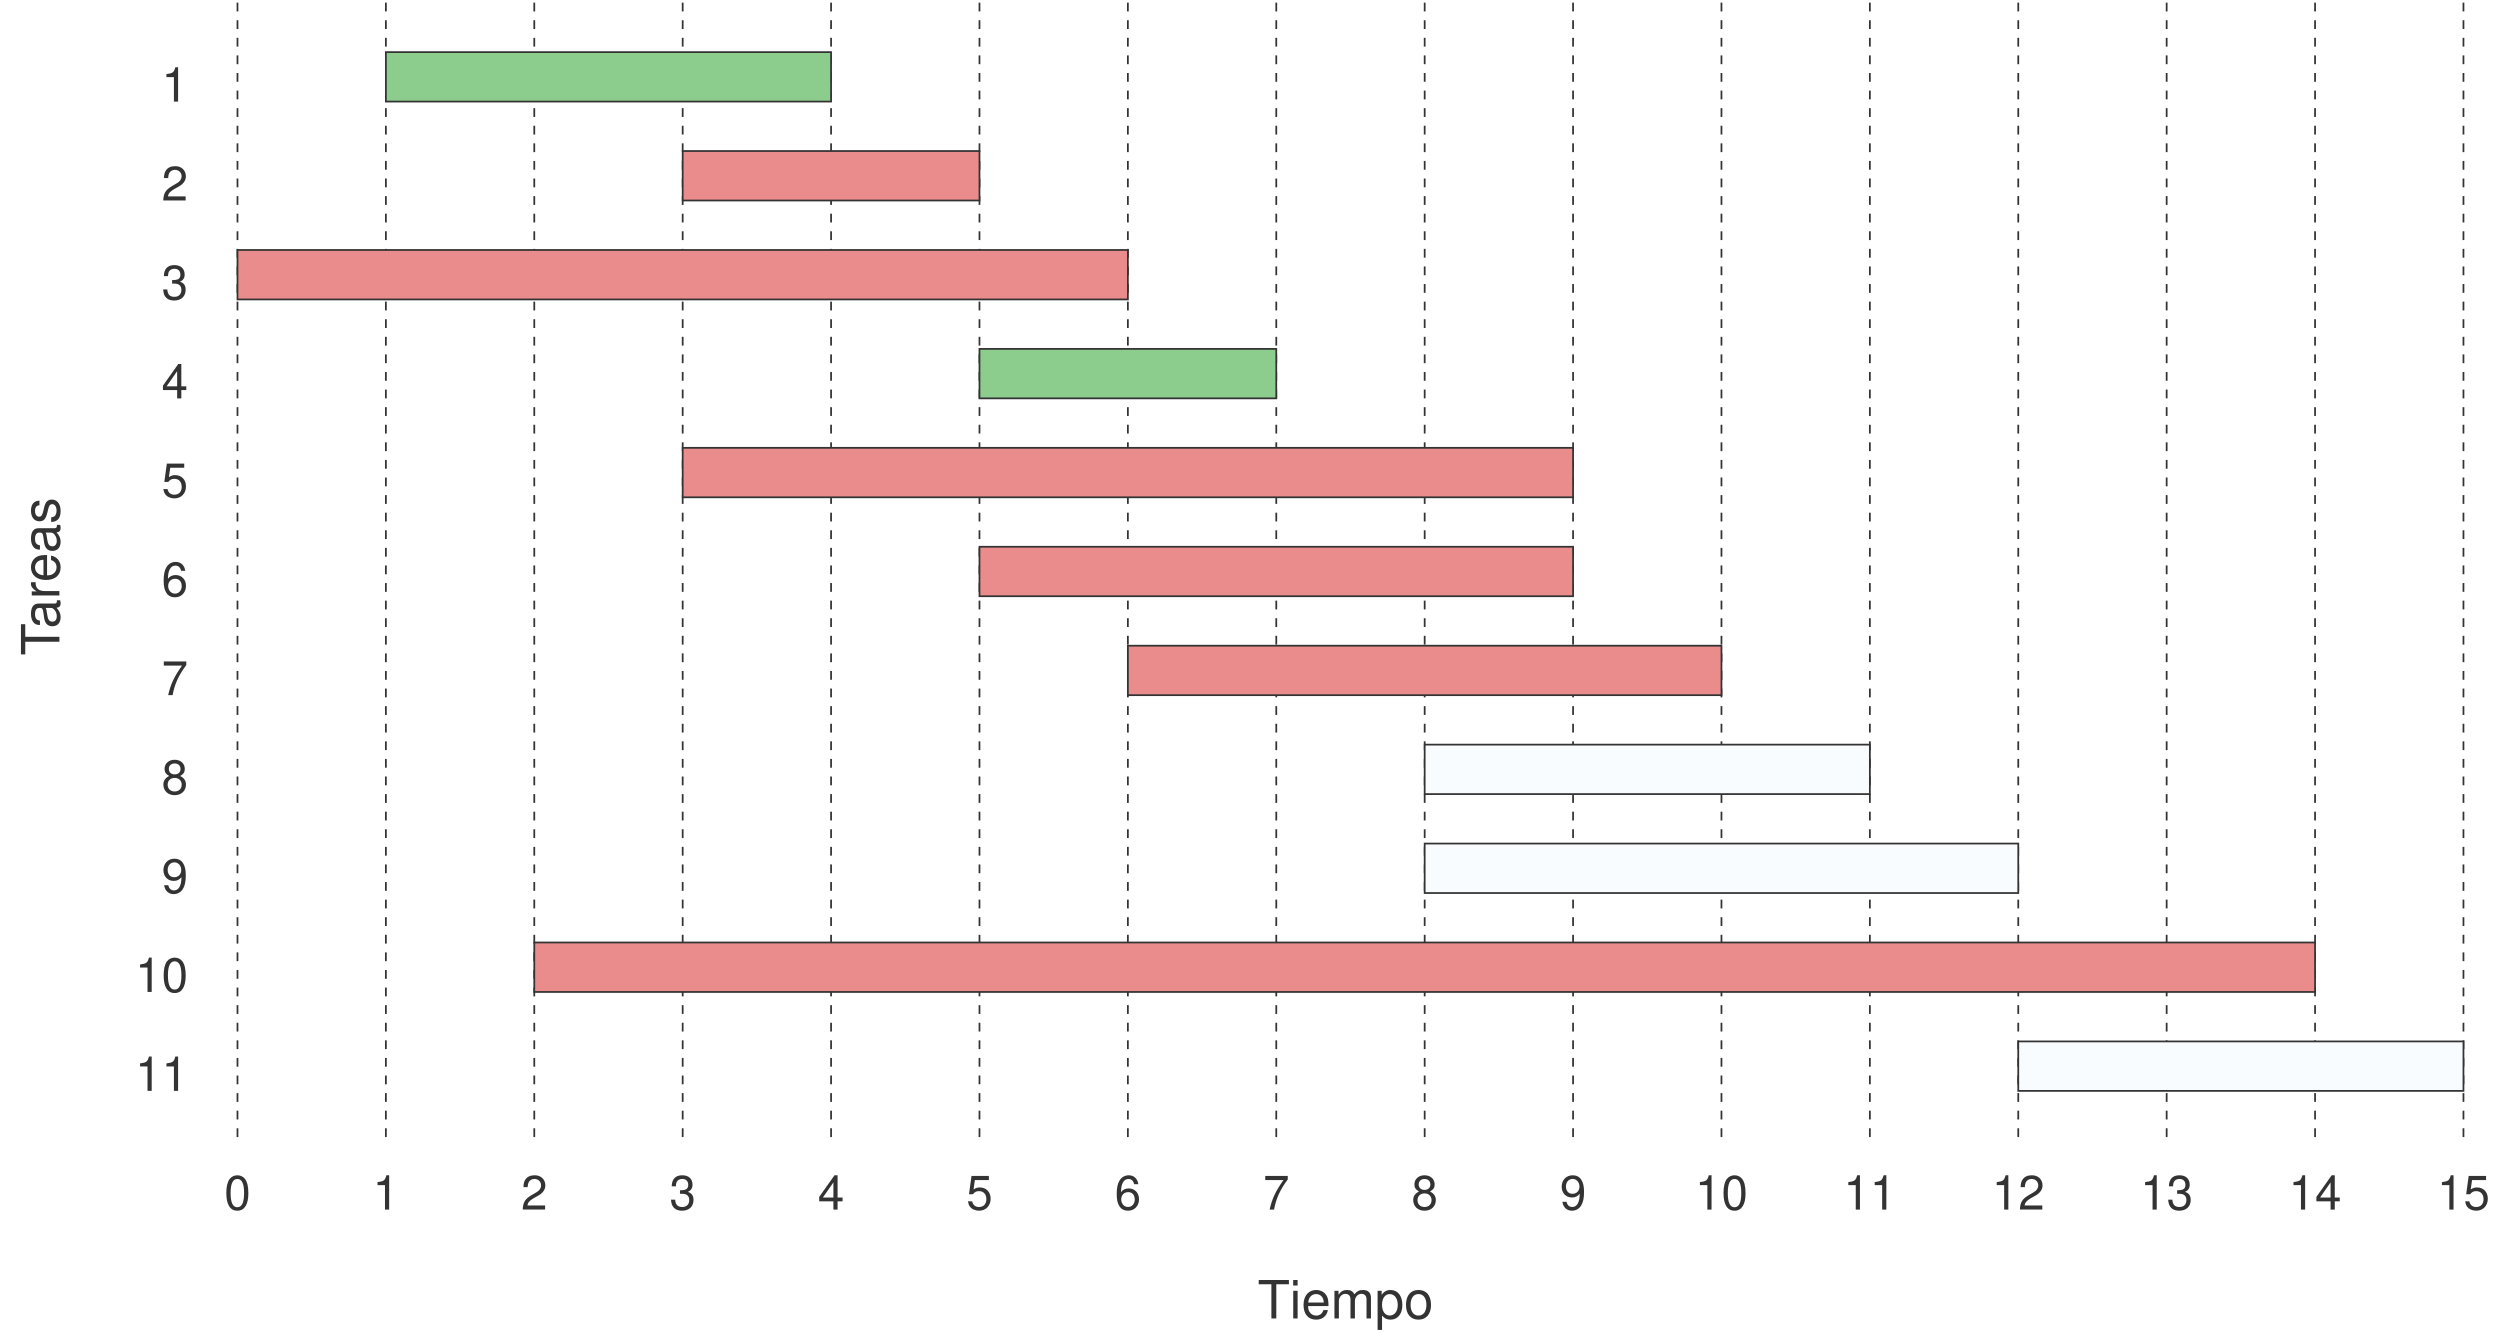
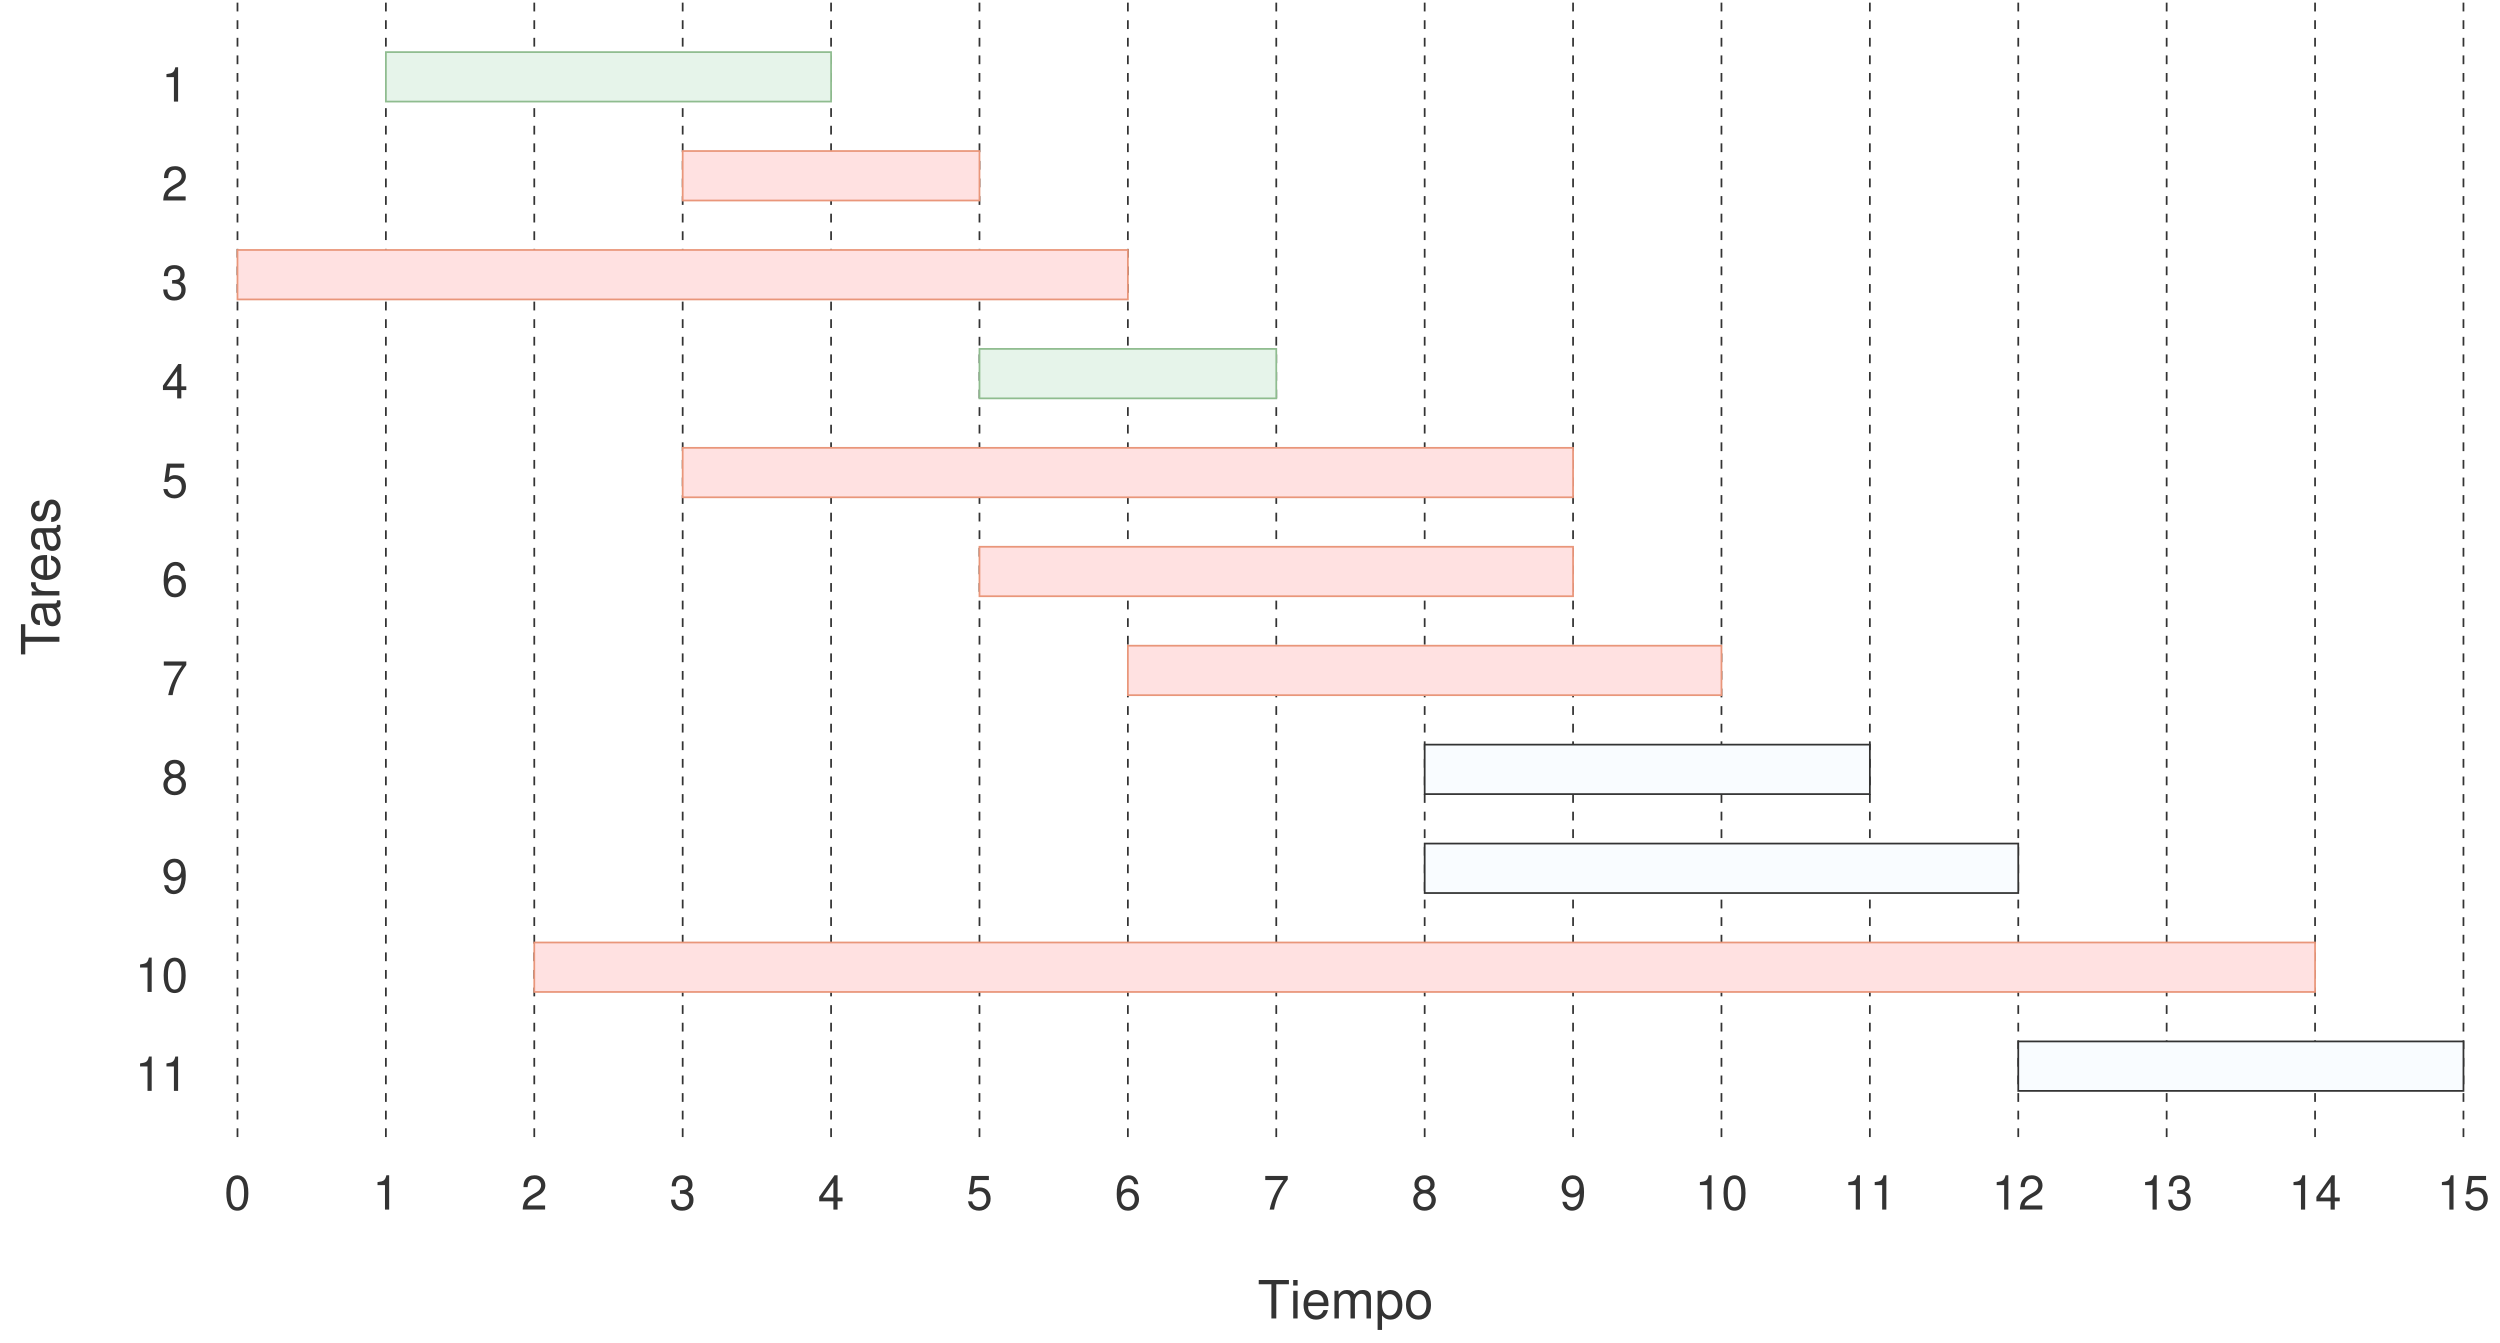
<svg xmlns="http://www.w3.org/2000/svg" width="717pt" height="385pt" viewBox="1171 888 11369 6106">
  <g fill="none">
    <polyline points=" 2250,900 2250,6075" stroke="#333333" stroke-width="8px" stroke-dasharray="40 40" />
    <polyline points=" 2925,900 2925,6075" stroke="#333333" stroke-width="8px" stroke-dasharray="40 40" />
    <polyline points=" 3600,900 3600,6075" stroke="#333333" stroke-width="8px" stroke-dasharray="40 40" />
    <polyline points=" 4275,900 4275,6075" stroke="#333333" stroke-width="8px" stroke-dasharray="40 40" />
    <polyline points=" 4950,900 4950,6075" stroke="#333333" stroke-width="8px" stroke-dasharray="40 40" />
    <polyline points=" 5625,900 5625,6075" stroke="#333333" stroke-width="8px" stroke-dasharray="40 40" />
    <polyline points=" 6300,900 6300,6075" stroke="#333333" stroke-width="8px" stroke-dasharray="40 40" />
    <polyline points=" 6975,900 6975,6075" stroke="#333333" stroke-width="8px" stroke-dasharray="40 40" />
    <polyline points=" 7650,900 7650,6075" stroke="#333333" stroke-width="8px" stroke-dasharray="40 40" />
    <polyline points=" 8325,900 8325,6075" stroke="#333333" stroke-width="8px" stroke-dasharray="40 40" />
    <polyline points=" 9000,900 9000,6075" stroke="#333333" stroke-width="8px" stroke-dasharray="40 40" />
    <polyline points=" 9675,900 9675,6075" stroke="#333333" stroke-width="8px" stroke-dasharray="40 40" />
    <polyline points=" 10350,900 10350,6075" stroke="#333333" stroke-width="8px" stroke-dasharray="40 40" />
    <polyline points=" 11025,900 11025,6075" stroke="#333333" stroke-width="8px" stroke-dasharray="40 40" />
    <polyline points=" 11700,900 11700,6075" stroke="#333333" stroke-width="8px" stroke-dasharray="40 40" />
    <polyline points=" 12375,900 12375,6075" stroke="#333333" stroke-width="8px" stroke-dasharray="40 40" />
    <rect x="7650" y="4275" width="2025" height="225" fill="#f9fcff" stroke="#333333" stroke-width="8px" />
    <rect x="7650" y="4725" width="2700" height="225" fill="#f9fcff" stroke="#333333" stroke-width="8px" />
    <rect x="10350" y="5625" width="2025" height="225" fill="#f9fcff" stroke="#333333" stroke-width="8px" />
-     <rect x="2925" y="1125" width="2025" height="225" fill="#8ccc8c" stroke="#333333" stroke-width="8px" />
-     <rect x="4275" y="1575" width="1350" height="225" fill="#ea8c8c" stroke="#333333" stroke-width="8px" />
-     <rect x="2250" y="2025" width="4050" height="225" fill="#ea8c8c" stroke="#333333" stroke-width="8px" />
-     <rect x="4275" y="2925" width="4050" height="225" fill="#ea8c8c" stroke="#333333" stroke-width="8px" />
-     <rect x="3600" y="5175" width="8100" height="225" fill="#ea8c8c" stroke="#333333" stroke-width="8px" />
-     <rect x="5625" y="2475" width="1350" height="225" fill="#8ccc8c" stroke="#333333" stroke-width="8px" />
-     <rect x="5625" y="3375" width="2700" height="225" fill="#ea8c8c" stroke="#333333" stroke-width="8px" />
-     <rect x="6300" y="3825" width="2700" height="225" fill="#ea8c8c" stroke="#333333" stroke-width="8px" />
+     <rect x="2925" y="1125" width="2025" height="225" fill="#e6f4ea" stroke="#8fbc8f" stroke-width="8px" />
+     <rect x="4275" y="1575" width="1350" height="225" fill="#ffe1e1" stroke="#e9967a" stroke-width="8px" />
+     <rect x="2250" y="2025" width="4050" height="225" fill="#ffe1e1" stroke="#e9967a" stroke-width="8px" />
+     <rect x="4275" y="2925" width="4050" height="225" fill="#ffe1e1" stroke="#e9967a" stroke-width="8px" />
+     <rect x="3600" y="5175" width="8100" height="225" fill="#ffe1e1" stroke="#e9967a" stroke-width="8px" />
+     <rect x="5625" y="2475" width="1350" height="225" fill="#e6f4ea" stroke="#8fbc8f" stroke-width="8px" />
+     <rect x="5625" y="3375" width="2700" height="225" fill="#ffe1e1" stroke="#e9967a" stroke-width="8px" />
+     <rect x="6300" y="3825" width="2700" height="225" fill="#ffe1e1" stroke="#e9967a" stroke-width="8px" />
    <text xml:space="preserve" x="2250" y="6390" fill="#333333" font-family="Helvetica" font-style="normal" font-weight="normal" font-size="216" text-anchor="middle">0</text>
    <text xml:space="preserve" x="2925" y="6390" fill="#333333" font-family="Helvetica" font-style="normal" font-weight="normal" font-size="216" text-anchor="middle">1</text>
    <text xml:space="preserve" x="3600" y="6390" fill="#333333" font-family="Helvetica" font-style="normal" font-weight="normal" font-size="216" text-anchor="middle">2</text>
    <text xml:space="preserve" x="4275" y="6390" fill="#333333" font-family="Helvetica" font-style="normal" font-weight="normal" font-size="216" text-anchor="middle">3</text>
    <text xml:space="preserve" x="4950" y="6390" fill="#333333" font-family="Helvetica" font-style="normal" font-weight="normal" font-size="216" text-anchor="middle">4</text>
    <text xml:space="preserve" x="5625" y="6390" fill="#333333" font-family="Helvetica" font-style="normal" font-weight="normal" font-size="216" text-anchor="middle">5</text>
    <text xml:space="preserve" x="6300" y="6390" fill="#333333" font-family="Helvetica" font-style="normal" font-weight="normal" font-size="216" text-anchor="middle">6</text>
    <text xml:space="preserve" x="6975" y="6390" fill="#333333" font-family="Helvetica" font-style="normal" font-weight="normal" font-size="216" text-anchor="middle">7</text>
    <text xml:space="preserve" x="7650" y="6390" fill="#333333" font-family="Helvetica" font-style="normal" font-weight="normal" font-size="216" text-anchor="middle">8</text>
    <text xml:space="preserve" x="8325" y="6390" fill="#333333" font-family="Helvetica" font-style="normal" font-weight="normal" font-size="216" text-anchor="middle">9</text>
    <text xml:space="preserve" x="9000" y="6390" fill="#333333" font-family="Helvetica" font-style="normal" font-weight="normal" font-size="216" text-anchor="middle">10</text>
    <text xml:space="preserve" x="9675" y="6390" fill="#333333" font-family="Helvetica" font-style="normal" font-weight="normal" font-size="216" text-anchor="middle">11</text>
    <text xml:space="preserve" x="10350" y="6390" fill="#333333" font-family="Helvetica" font-style="normal" font-weight="normal" font-size="216" text-anchor="middle">12</text>
    <text xml:space="preserve" x="11025" y="6390" fill="#333333" font-family="Helvetica" font-style="normal" font-weight="normal" font-size="216" text-anchor="middle">13</text>
    <text xml:space="preserve" x="11700" y="6390" fill="#333333" font-family="Helvetica" font-style="normal" font-weight="normal" font-size="216" text-anchor="middle">14</text>
    <text xml:space="preserve" x="12375" y="6390" fill="#333333" font-family="Helvetica" font-style="normal" font-weight="normal" font-size="216" text-anchor="middle">15</text>
    <text xml:space="preserve" x="2025" y="2250" fill="#333333" font-family="Helvetica" font-style="normal" font-weight="normal" font-size="216" text-anchor="end">3</text>
    <text xml:space="preserve" x="2025" y="2700" fill="#333333" font-family="Helvetica" font-style="normal" font-weight="normal" font-size="216" text-anchor="end">4</text>
    <text xml:space="preserve" x="2025" y="3150" fill="#333333" font-family="Helvetica" font-style="normal" font-weight="normal" font-size="216" text-anchor="end">5</text>
    <text xml:space="preserve" x="2025" y="3600" fill="#333333" font-family="Helvetica" font-style="normal" font-weight="normal" font-size="216" text-anchor="end">6</text>
    <text xml:space="preserve" x="2025" y="4050" fill="#333333" font-family="Helvetica" font-style="normal" font-weight="normal" font-size="216" text-anchor="end">7</text>
    <text xml:space="preserve" x="2025" y="4500" fill="#333333" font-family="Helvetica" font-style="normal" font-weight="normal" font-size="216" text-anchor="end">8</text>
    <text xml:space="preserve" x="2025" y="4950" fill="#333333" font-family="Helvetica" font-style="normal" font-weight="normal" font-size="216" text-anchor="end">9</text>
    <text xml:space="preserve" x="2025" y="1800" fill="#333333" font-family="Helvetica" font-style="normal" font-weight="normal" font-size="216" text-anchor="end">2</text>
    <text xml:space="preserve" x="2025" y="1350" fill="#333333" font-family="Helvetica" font-style="normal" font-weight="normal" font-size="216" text-anchor="end">1</text>
    <text xml:space="preserve" x="2025" y="5400" fill="#333333" font-family="Helvetica" font-style="normal" font-weight="normal" font-size="216" text-anchor="end">10</text>
    <text xml:space="preserve" x="2025" y="5850" fill="#333333" font-family="Helvetica" font-style="normal" font-weight="normal" font-size="216" text-anchor="end">11</text>
    <g transform="translate(1440,3510) rotate(-90)">
      <text xml:space="preserve" x="0" y="0" fill="#333333" font-family="Helvetica" font-style="normal" font-weight="normal" font-size="240" text-anchor="middle">Tareas</text>
    </g>
    <text xml:space="preserve" x="7290" y="6885" fill="#333333" font-family="Helvetica" font-style="normal" font-weight="normal" font-size="240" text-anchor="middle">Tiempo</text>
  </g>
</svg>
